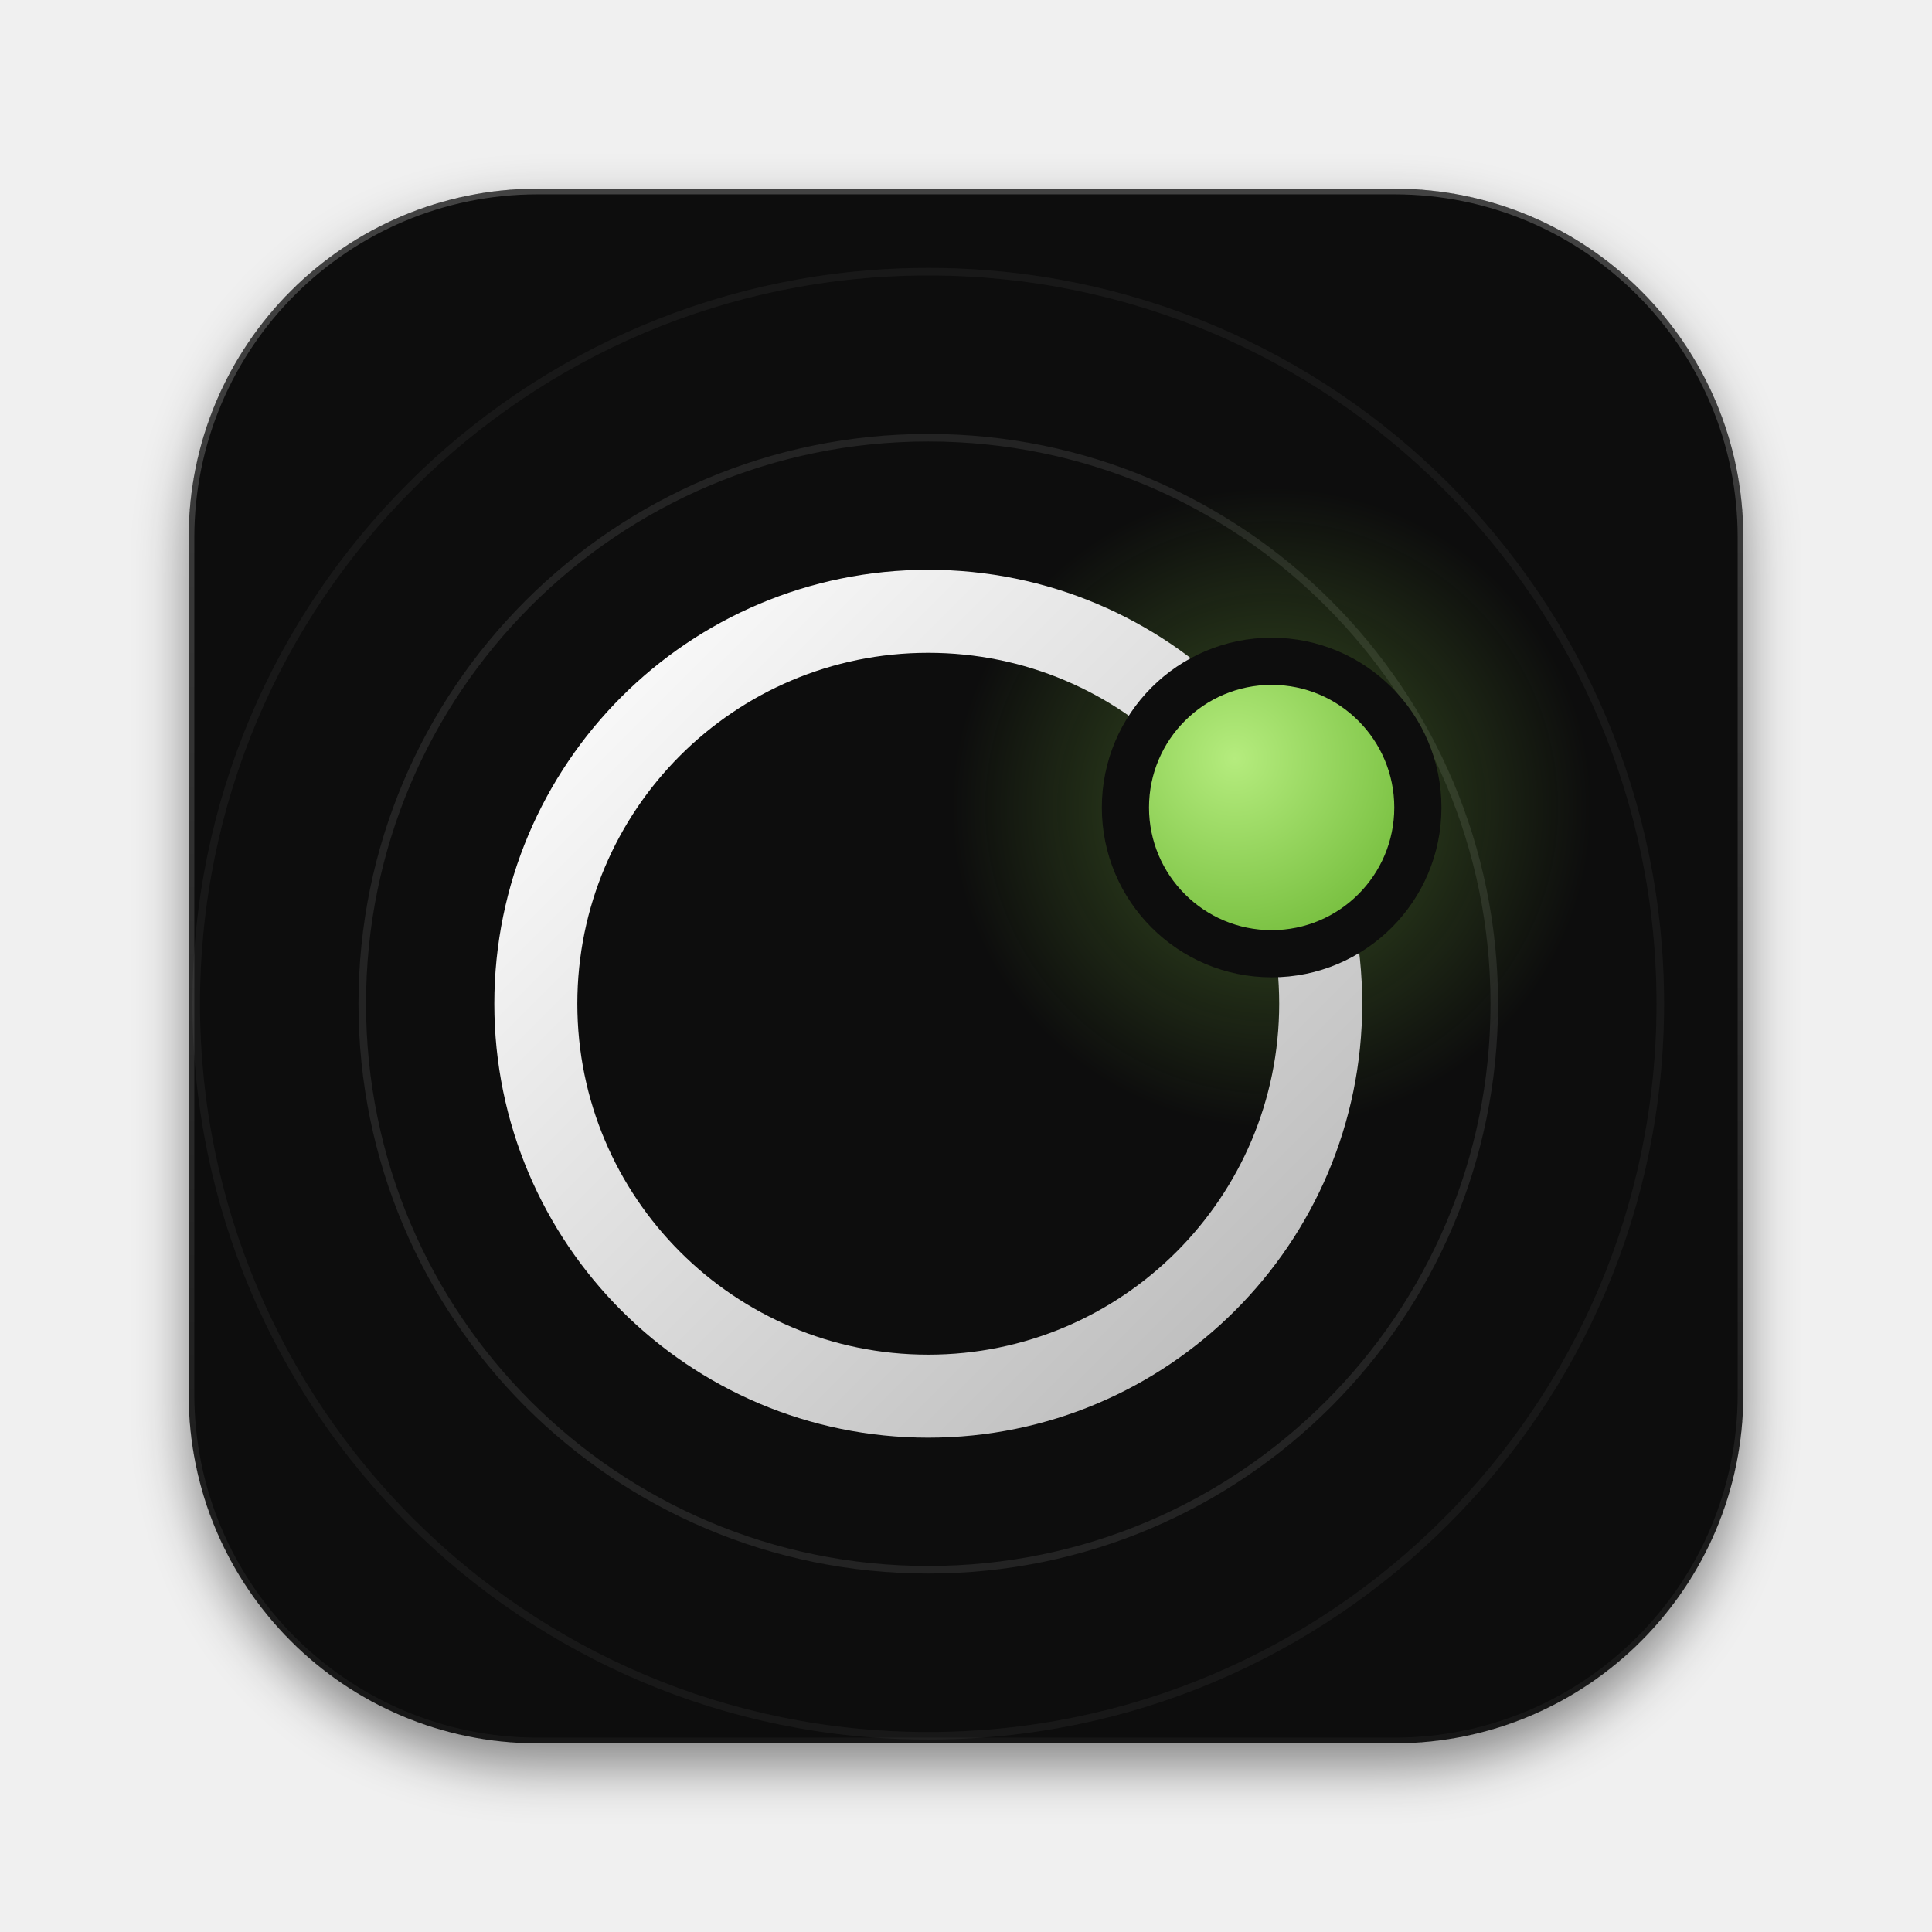
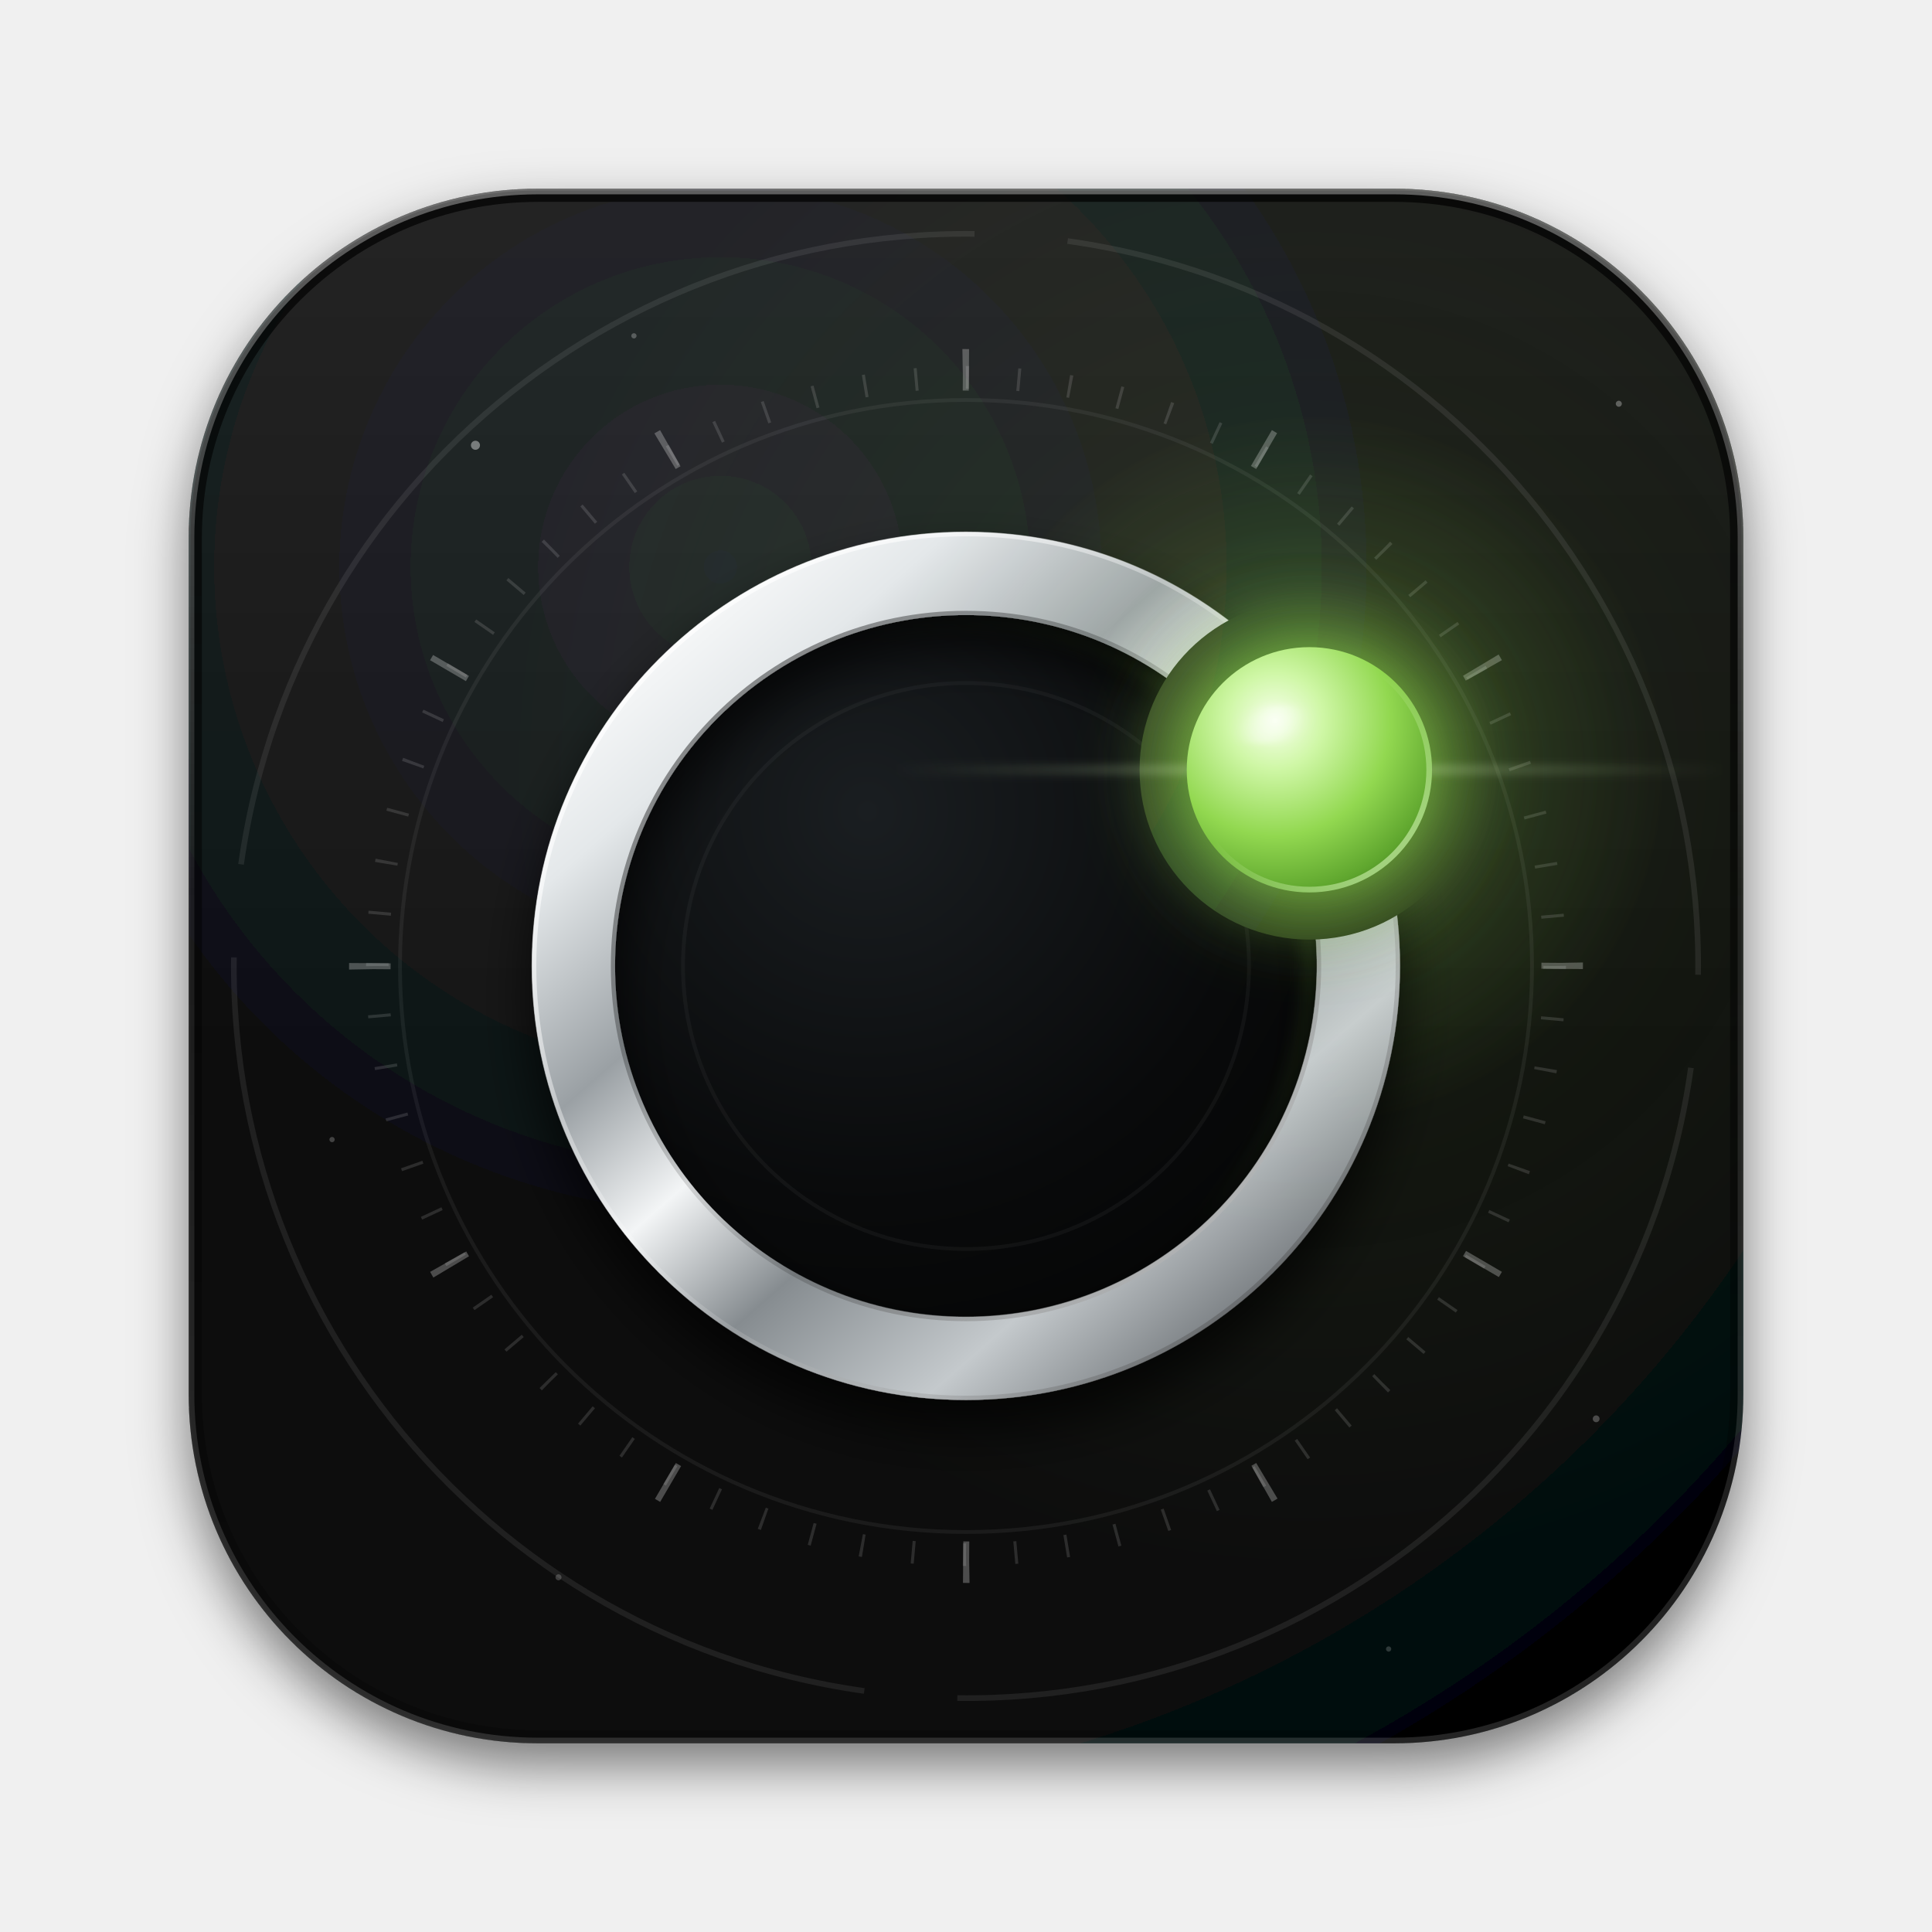
<svg xmlns="http://www.w3.org/2000/svg" width="1024" height="1024" viewBox="0 0 1024 1024">
  <defs>
+     <radialGradient id="space" cx="0.34" cy="0.24" r="0.95">
+       <stop offset="0" stop-color="#1E2225" />
+       <stop offset="0.5" stop-color="#0C0E0F" />
+       <stop offset="1" stop-color="#040505" />
+     </radialGradient>
    <linearGradient id="edge" x1="0" y1="0" x2="0" y2="1">
-       <stop offset="0" stop-color="#FFFFFF" stop-opacity="0.22" />
-       <stop offset="1" stop-color="#FFFFFF" stop-opacity="0.04" />
+       <stop offset="0" stop-color="#FFFFFF" stop-opacity="0.34" />
+       <stop offset="0.45" stop-color="#FFFFFF" stop-opacity="0.08" />
+       <stop offset="1" stop-color="#FFFFFF" stop-opacity="0.14" />
    </linearGradient>
-     <linearGradient id="ring" x1="0" y1="0" x2="1" y2="1">
-       <stop offset="0" stop-color="#FFFFFF" />
-       <stop offset="1" stop-color="#B8B8B8" />
+     <linearGradient id="chamfer" x1="0" y1="0" x2="0" y2="1">
+       <stop offset="0" stop-color="#000000" stop-opacity="0.7" />
+       <stop offset="1" stop-color="#000000" stop-opacity="0.2" />
    </linearGradient>
-     <radialGradient id="glow" cx="0.5" cy="0.5" r="0.5">
-       <stop offset="0" stop-color="#8CD44A" stop-opacity="0.35" />
+     <linearGradient id="sheen" x1="0" y1="0" x2="0" y2="1">
+       <stop offset="0" stop-color="#FFFFFF" stop-opacity="0.07" />
+       <stop offset="1" stop-color="#FFFFFF" stop-opacity="0" />
+     </linearGradient>
+     <radialGradient id="ambient" cx="694" cy="408" r="430" gradientUnits="userSpaceOnUse">
+       <stop offset="0" stop-color="#8CD44A" stop-opacity="0.16" />
+       <stop offset="0.45" stop-color="#8CD44A" stop-opacity="0.05" />
      <stop offset="1" stop-color="#8CD44A" stop-opacity="0" />
    </radialGradient>
-     <radialGradient id="moon" cx="0.35" cy="0.3" r="0.75">
-       <stop offset="0" stop-color="#B5EC7E" />
-       <stop offset="1" stop-color="#7AC142" />
+     <radialGradient id="glow" cx="0.5" cy="0.5" r="0.5">
+       <stop offset="0" stop-color="#8CD44A" stop-opacity="0.45" />
+       <stop offset="0.4" stop-color="#8CD44A" stop-opacity="0.14" />
+       <stop offset="1" stop-color="#8CD44A" stop-opacity="0" />
    </radialGradient>
-     <filter id="shadow" x="-20%" y="-20%" width="140%" height="140%">
+     <linearGradient id="titanium" x1="0.08" y1="0.02" x2="0.92" y2="0.98">
+       <stop offset="0" stop-color="#FFFFFF" />
+       <stop offset="0.16" stop-color="#E4E8EA" />
+       <stop offset="0.34" stop-color="#9AA0A4" />
+       <stop offset="0.48" stop-color="#F3F5F6" />
+       <stop offset="0.62" stop-color="#868C90" />
+       <stop offset="0.8" stop-color="#C4C9CC" />
+       <stop offset="1" stop-color="#5E6367" />
+     </linearGradient>
+     <linearGradient id="bevelOuter" x1="0" y1="0" x2="1" y2="1">
+       <stop offset="0" stop-color="#FFFFFF" stop-opacity="0.95" />
+       <stop offset="0.5" stop-color="#FFFFFF" stop-opacity="0.15" />
+       <stop offset="1" stop-color="#000000" stop-opacity="0.5" />
+     </linearGradient>
+     <linearGradient id="bevelInner" x1="0" y1="0" x2="1" y2="1">
+       <stop offset="0" stop-color="#000000" stop-opacity="0.55" />
+       <stop offset="0.5" stop-color="#000000" stop-opacity="0.1" />
+       <stop offset="1" stop-color="#FFFFFF" stop-opacity="0.85" />
+     </linearGradient>
+     <radialGradient id="spill" cx="694" cy="408" r="250" gradientUnits="userSpaceOnUse">
+       <stop offset="0" stop-color="#B5EC7E" stop-opacity="0.9" />
+       <stop offset="0.5" stop-color="#8CD44A" stop-opacity="0.3" />
+       <stop offset="1" stop-color="#8CD44A" stop-opacity="0" />
+     </radialGradient>
+     <radialGradient id="planet" cx="0.36" cy="0.28" r="0.8">
+       <stop offset="0" stop-color="#1A1E21" />
+       <stop offset="0.7" stop-color="#090A0B" />
+       <stop offset="1" stop-color="#050606" />
+     </radialGradient>
+     <radialGradient id="moon" cx="0.36" cy="0.3" r="0.78">
+       <stop offset="0" stop-color="#F7FFEC" />
+       <stop offset="0.25" stop-color="#CFF7A6" />
+       <stop offset="0.6" stop-color="#92D850" />
+       <stop offset="0.9" stop-color="#5FA62E" />
+       <stop offset="1" stop-color="#4A8A22" />
+     </radialGradient>
+     <linearGradient id="moonRim" x1="0" y1="0" x2="1" y2="1">
+       <stop offset="0.45" stop-color="#E2FFC4" stop-opacity="0" />
+       <stop offset="1" stop-color="#E2FFC4" stop-opacity="0.75" />
+     </linearGradient>
+     <linearGradient id="streak" x1="0" y1="0" x2="1" y2="0">
+       <stop offset="0" stop-color="#D9FFB0" stop-opacity="0" />
+       <stop offset="0.5" stop-color="#EFFFDC" stop-opacity="0.5" />
+       <stop offset="1" stop-color="#D9FFB0" stop-opacity="0" />
+     </linearGradient>
+     <filter id="tileShadow" x="-20%" y="-20%" width="140%" height="140%">
      <feGaussianBlur in="SourceAlpha" stdDeviation="14" />
      <feOffset dy="12" />
      <feComponentTransfer>
-         <feFuncA type="linear" slope="0.45" />
+         <feFuncA type="linear" slope="0.5" />
      </feComponentTransfer>
      <feMerge>
        <feMergeNode />
        <feMergeNode in="SourceGraphic" />
      </feMerge>
    </filter>
-     <clipPath id="clip">
+     <filter id="ringShadow" x="-30%" y="-30%" width="160%" height="160%">
+       <feGaussianBlur in="SourceAlpha" stdDeviation="14" />
+       <feOffset dy="16" />
+       <feComponentTransfer>
+         <feFuncA type="linear" slope="0.75" />
+       </feComponentTransfer>
+       <feMerge>
+         <feMergeNode />
+         <feMergeNode in="SourceGraphic" />
+       </feMerge>
+     </filter>
+     <filter id="bloom" x="-100%" y="-100%" width="300%" height="300%">
+       <feGaussianBlur stdDeviation="22" />
+     </filter>
+     <filter id="soft" x="-50%" y="-50%" width="200%" height="200%">
+       <feGaussianBlur stdDeviation="4" />
+     </filter>
+     <filter id="haze" x="-10%" y="-400%" width="120%" height="900%">
+       <feGaussianBlur stdDeviation="2" />
+     </filter>
+     <clipPath id="tile">
      <rect x="100" y="100" width="824" height="824" rx="185" />
    </clipPath>
+     <mask id="gap" maskUnits="userSpaceOnUse" x="0" y="0" width="1024" height="1024">
+       <rect width="1024" height="1024" fill="#FFFFFF" />
+       <circle cx="694" cy="408" r="90" fill="#000000" />
+     </mask>
  </defs>
-   <g filter="url(#shadow)">
-     <rect x="100" y="100" width="824" height="824" rx="185" fill="#0D0D0D" />
+   <g filter="url(#tileShadow)">
+     <rect x="100" y="100" width="824" height="824" rx="185" fill="url(#space)" />
  </g>
+   <g clip-path="url(#tile)">
+     <rect x="100" y="100" width="824" height="824" fill="url(#ambient)" />
+     <g fill="#FFFFFF">
+       <circle cx="252" cy="236" r="2.4" opacity="0.4" />
+       <circle cx="336" cy="178" r="1.4" opacity="0.25" />
+       <circle cx="846" cy="752" r="1.8" opacity="0.25" />
+       <circle cx="296" cy="836" r="1.6" opacity="0.2" />
+       <circle cx="176" cy="604" r="1.4" opacity="0.22" />
+       <circle cx="736" cy="874" r="1.4" opacity="0.18" />
+       <circle cx="858" cy="214" r="1.6" opacity="0.3" />
+     </g>
+     <circle cx="512" cy="512" r="300" fill="none" stroke="#FFFFFF" stroke-opacity="0.06" stroke-width="2" />
+     <circle cx="512" cy="512" r="312" fill="none" stroke="#FFFFFF" stroke-opacity="0.13" stroke-width="12" stroke-dasharray="1.6 25.63" transform="rotate(-90 512 512)" />
+     <circle cx="512" cy="512" r="316" fill="none" stroke="#FFFFFF" stroke-opacity="0.26" stroke-width="22" stroke-dasharray="3.2 162.27" transform="rotate(-90.3 512 512)" />
+     <circle cx="512" cy="512" r="388" fill="none" stroke="#FFFFFF" stroke-opacity="0.08" stroke-width="3" stroke-dasharray="560 49.5" transform="rotate(-82 512 512)" />
+     <circle cx="694" cy="408" r="190" fill="url(#glow)" />
+     <rect x="0" y="0" width="1024" height="560" fill="url(#sheen)" />
+   </g>
+   <rect x="104" y="104" width="816" height="816" rx="181" fill="none" stroke="url(#chamfer)" stroke-width="6" />
  <rect x="101.5" y="101.5" width="821" height="821" rx="183.5" fill="none" stroke="url(#edge)" stroke-width="3" />
-   <g clip-path="url(#clip)">
-     <circle cx="492" cy="532" r="300" fill="none" stroke="#FFFFFF" stroke-opacity="0.09" stroke-width="4" />
-     <circle cx="492" cy="532" r="388" fill="none" stroke="#FFFFFF" stroke-opacity="0.05" stroke-width="4" />
-     <circle cx="674" cy="428" r="170" fill="url(#glow)" />
+   <g mask="url(#gap)">
+     <circle cx="512" cy="512" r="186" fill="url(#planet)" />
+     <circle cx="512" cy="512" r="183" fill="none" stroke="url(#spill)" stroke-width="8" opacity="0.45" filter="url(#soft)" />
+     <circle cx="512" cy="512" r="150" fill="none" stroke="#FFFFFF" stroke-opacity="0.04" stroke-width="2" />
+     <g filter="url(#ringShadow)">
+       <circle cx="512" cy="512" r="208" fill="none" stroke="url(#titanium)" stroke-width="44" />
+     </g>
+     <circle cx="512" cy="512" r="208" fill="none" stroke="url(#spill)" stroke-width="44" opacity="0.3" style="mix-blend-mode:screen" />
+     <circle cx="512" cy="512" r="229" fill="none" stroke="url(#bevelOuter)" stroke-width="2.5" />
+     <circle cx="512" cy="512" r="187" fill="none" stroke="url(#bevelInner)" stroke-width="2.5" />
  </g>
-   <circle cx="492" cy="532" r="208" fill="none" stroke="url(#ring)" stroke-width="44" />
-   <circle cx="674" cy="428" r="90" fill="#0D0D0D" />
-   <circle cx="674" cy="428" r="65" fill="url(#moon)" />
+   <circle cx="694" cy="408" r="74" fill="#8CD44A" opacity="0.75" filter="url(#bloom)" />
+   <rect x="474" y="405" width="440" height="6" rx="3" fill="url(#streak)" opacity="0.55" filter="url(#haze)" />
+   <circle cx="694" cy="408" r="65" fill="url(#moon)" />
+   <circle cx="694" cy="408" r="63.5" fill="none" stroke="url(#moonRim)" stroke-width="3" />
+   <ellipse cx="674" cy="384" rx="14" ry="9" fill="#FFFFFF" opacity="0.4" transform="rotate(-32 674 384)" filter="url(#soft)" />
</svg>
